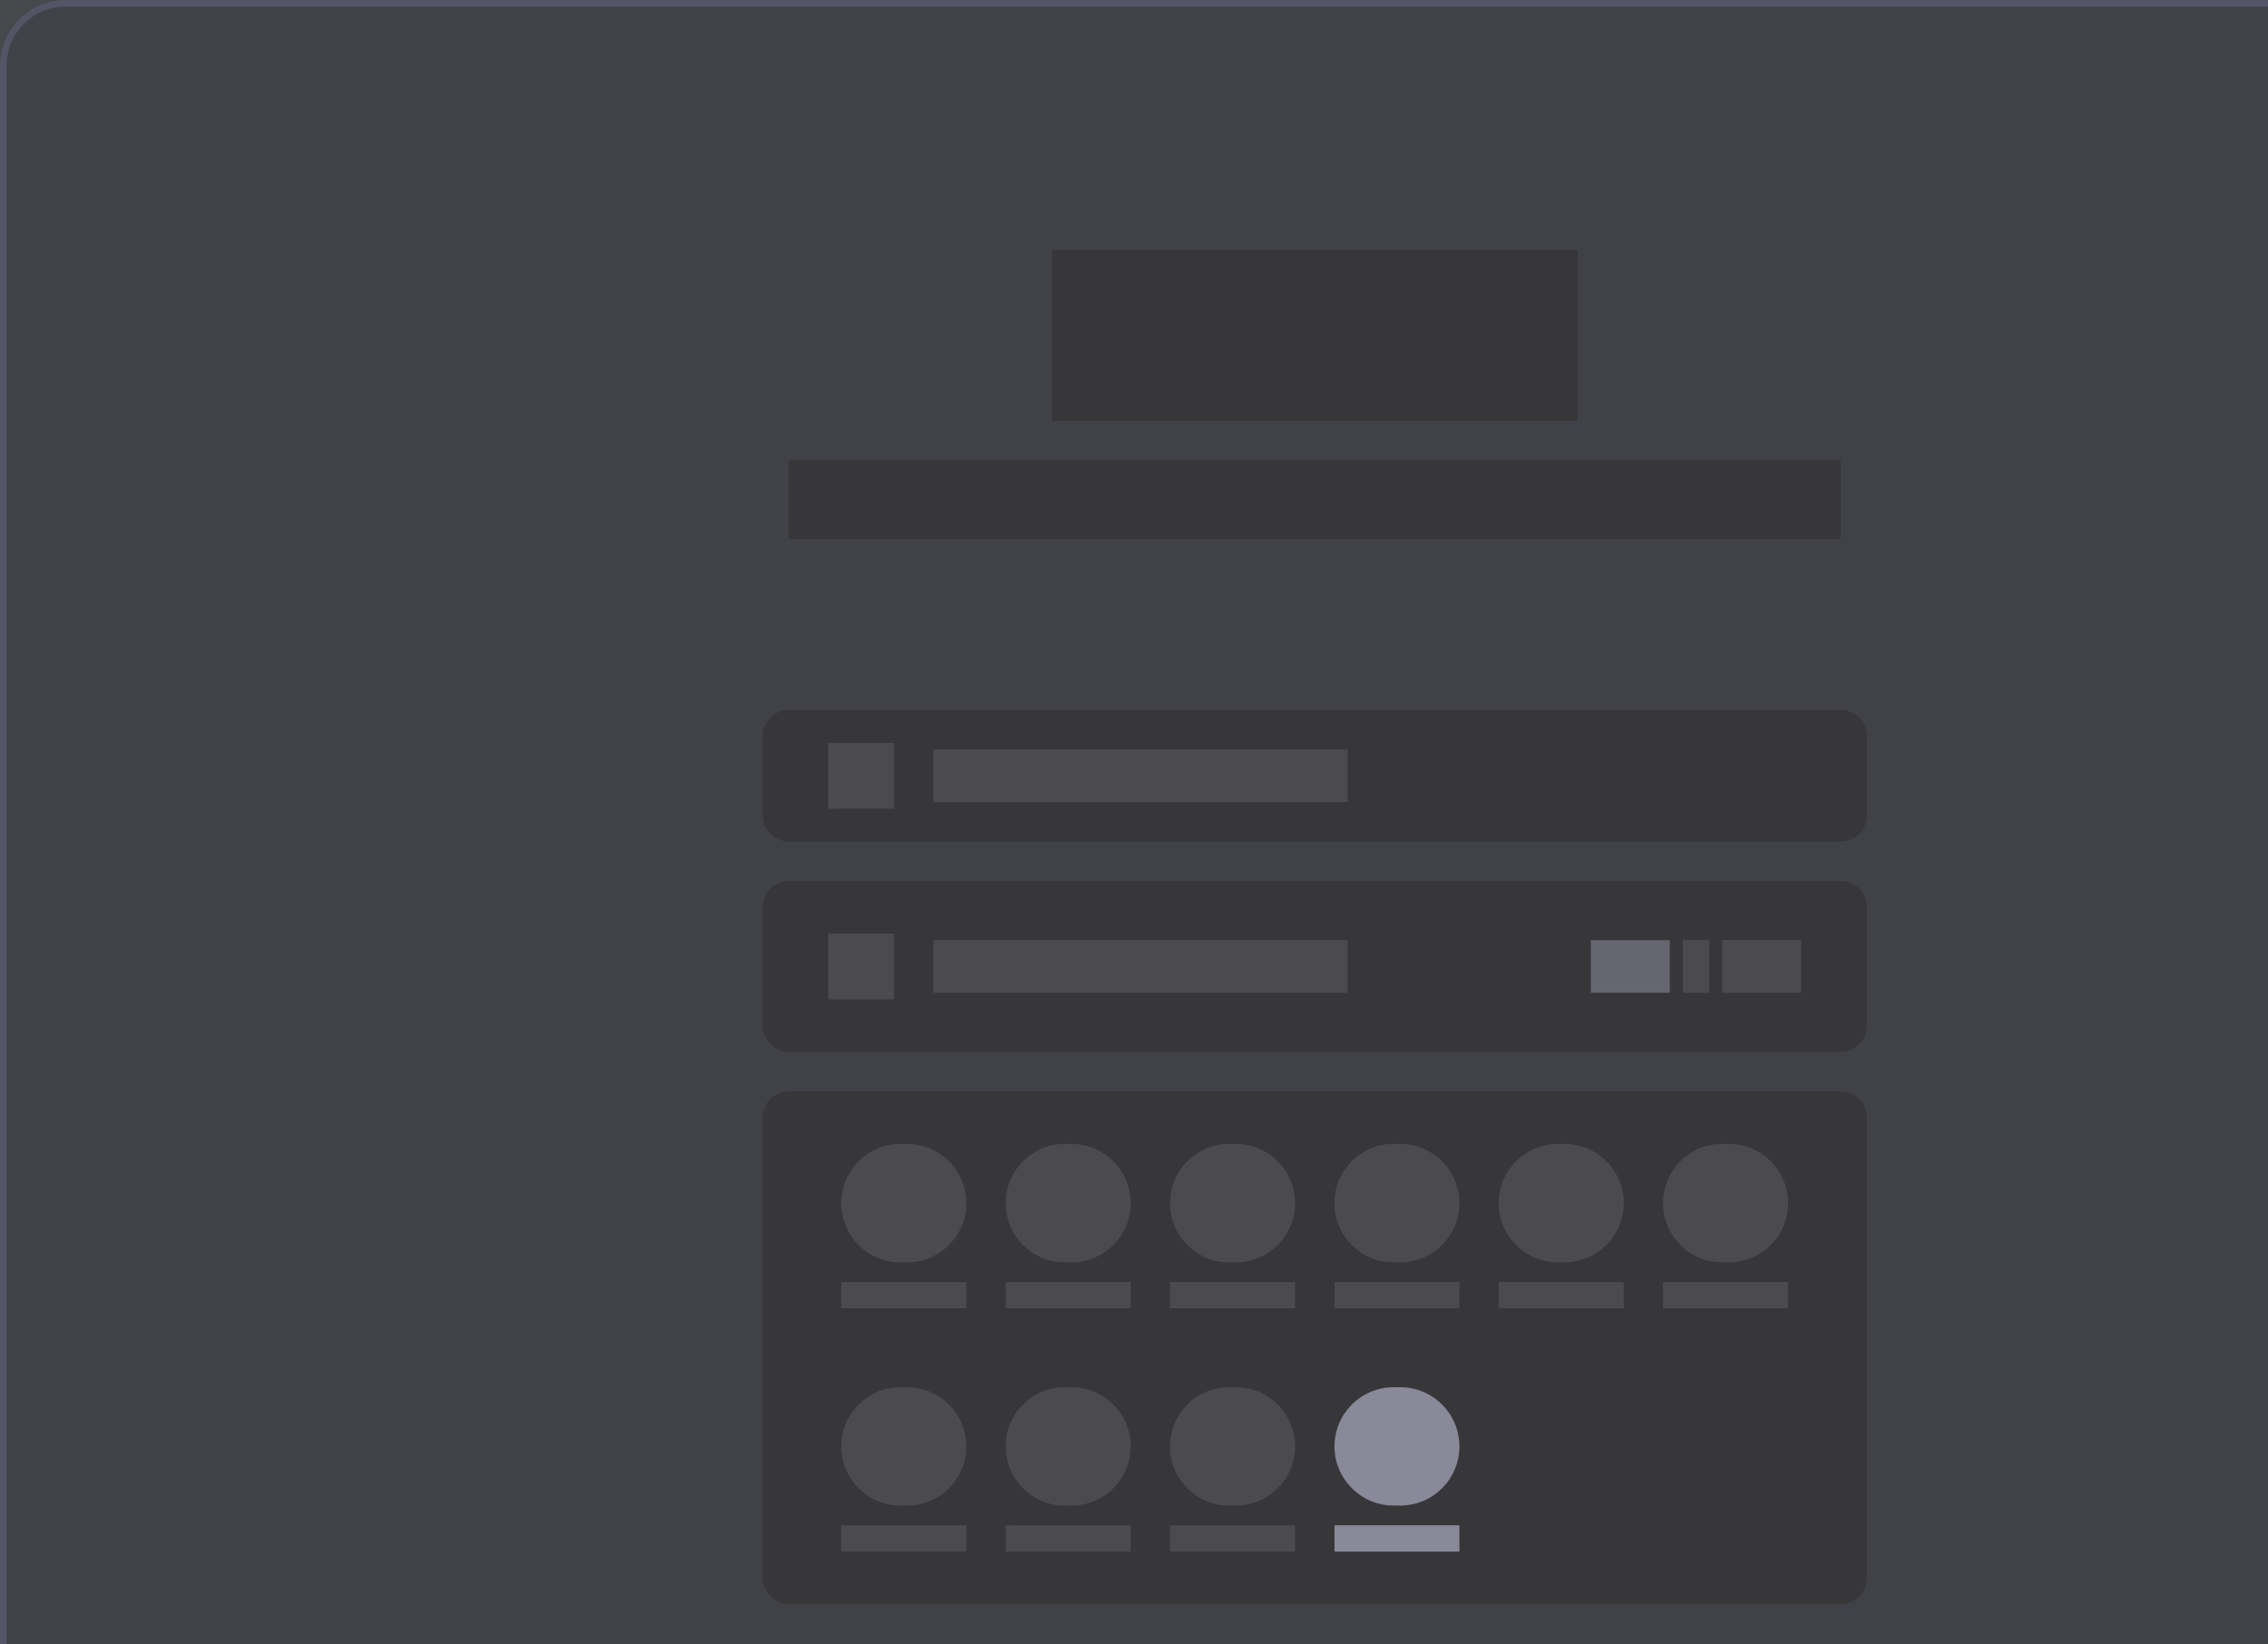
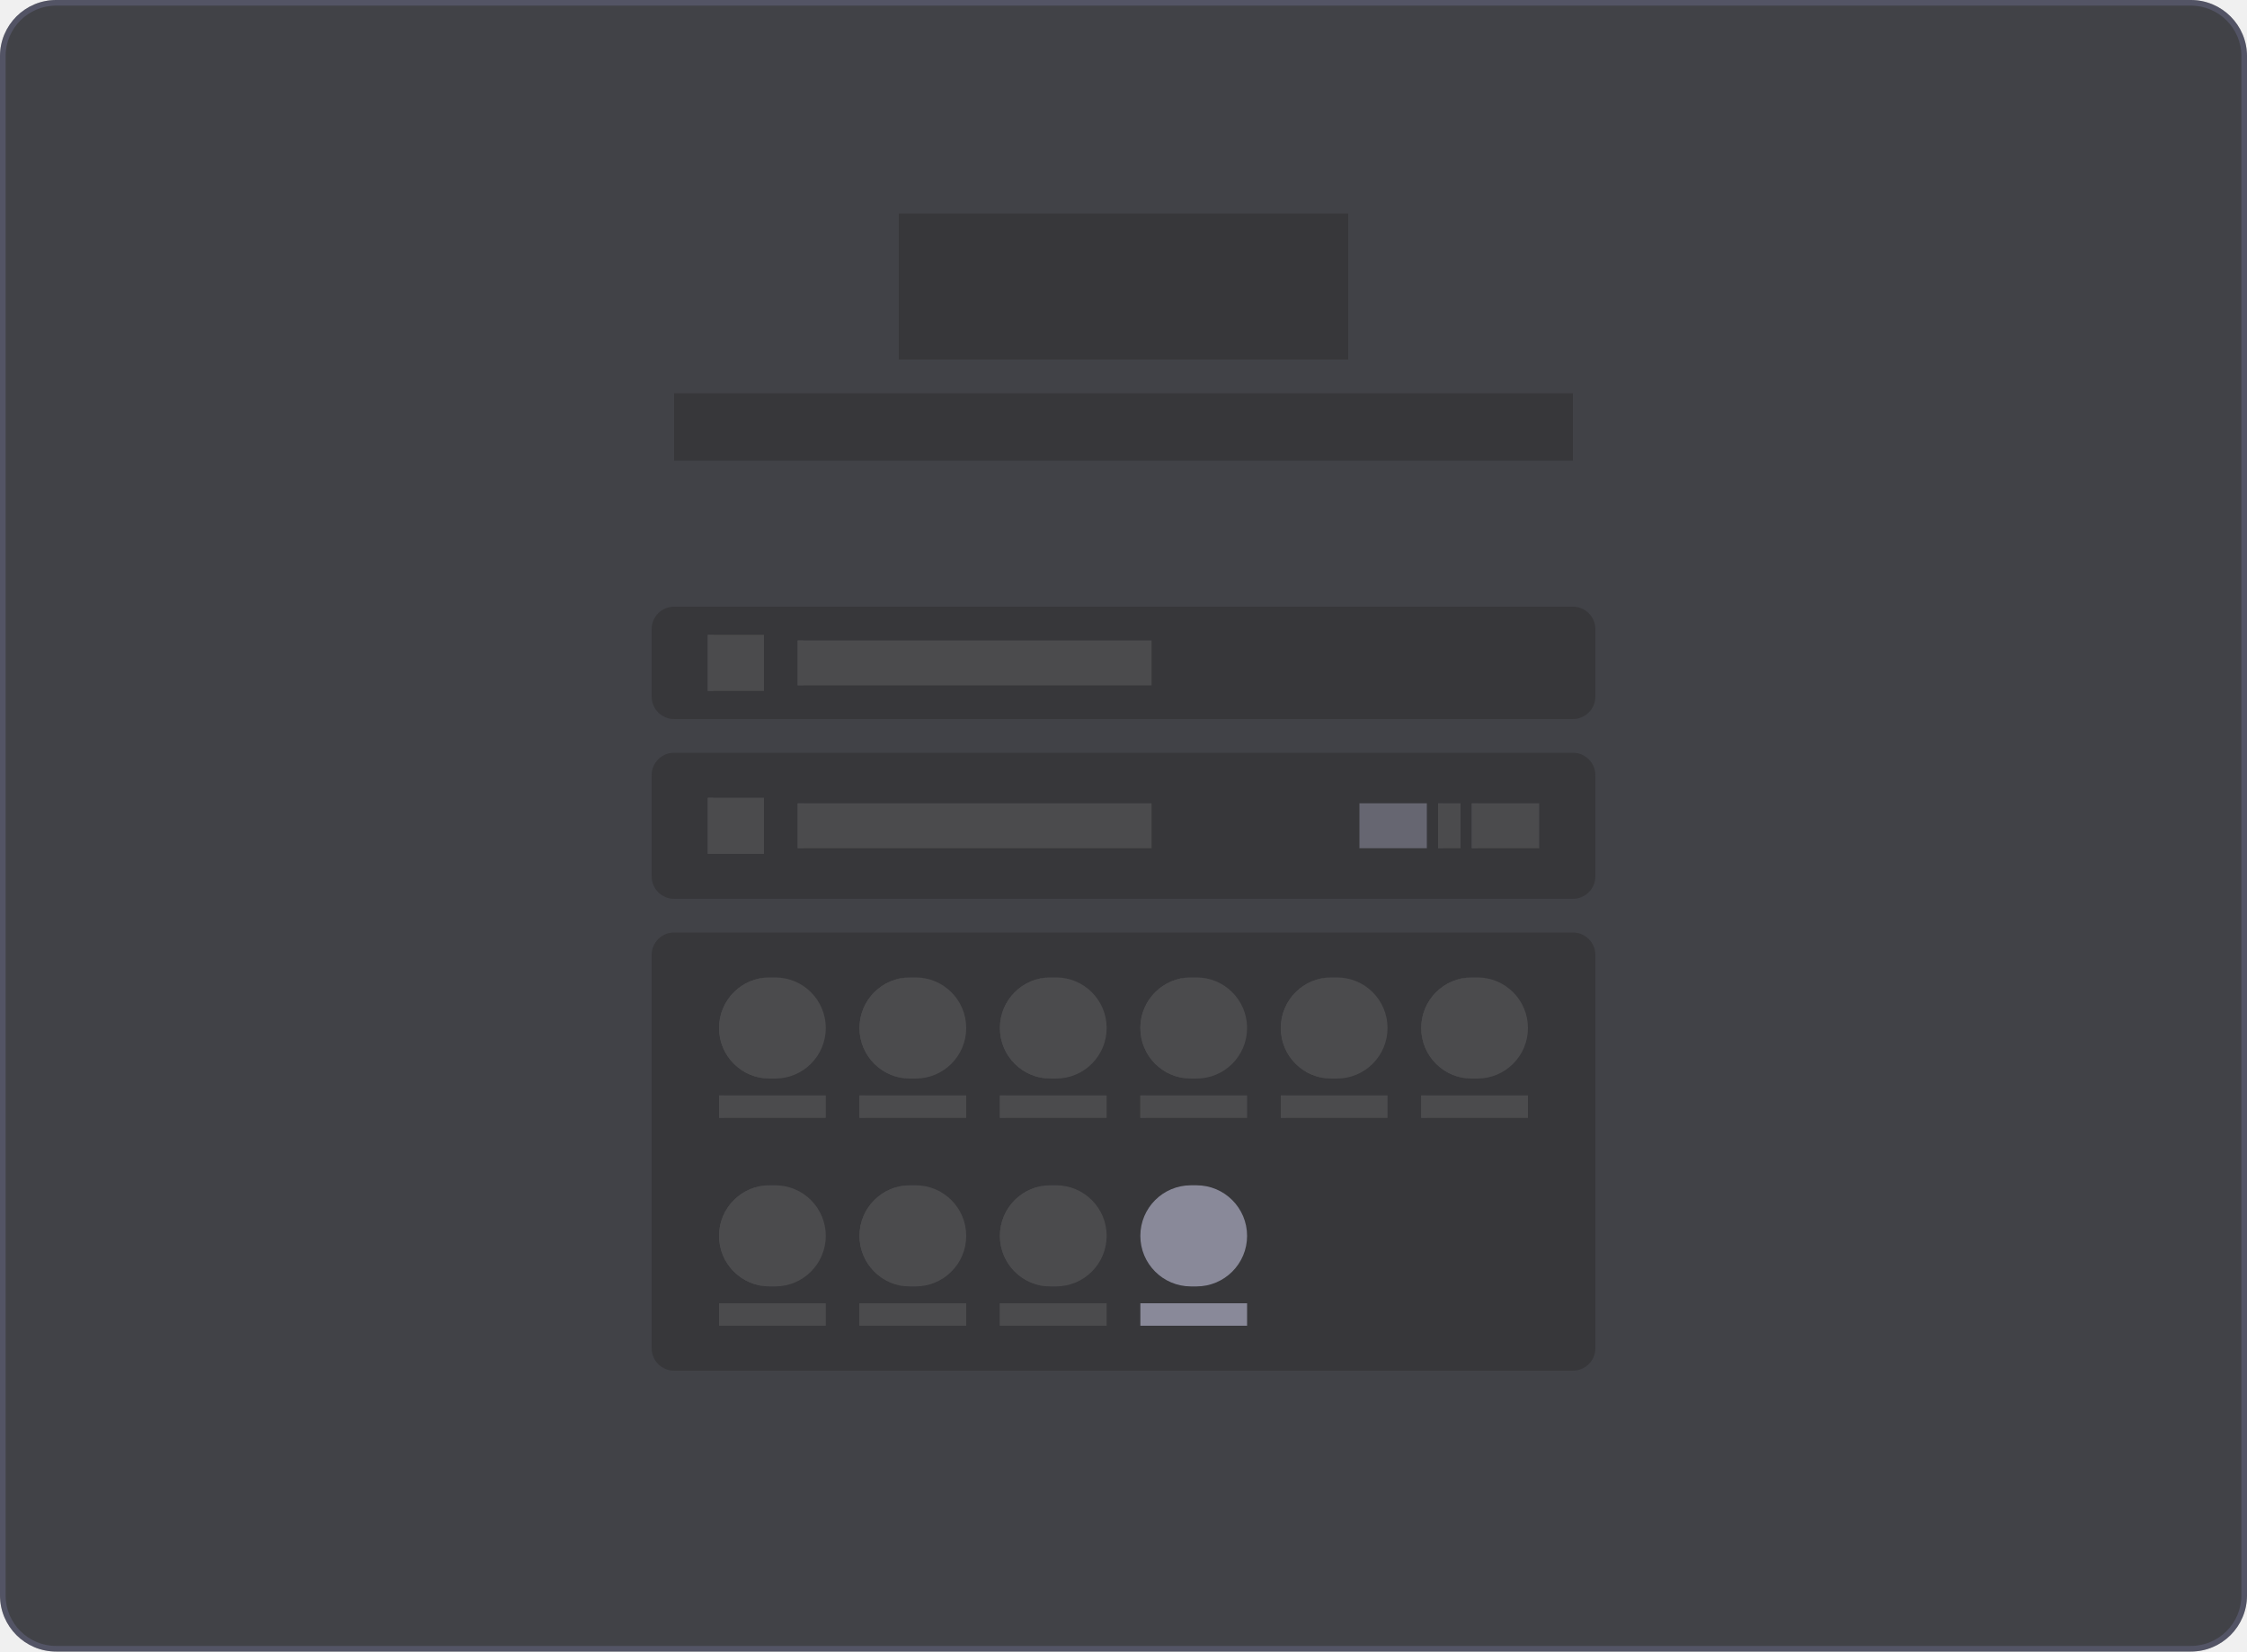
- <svg xmlns="http://www.w3.org/2000/svg" width="345" height="250" viewBox="0 0 345 250" fill="none">
-   <rect width="400" height="294" fill="#35363A" fill-opacity="0.9" />
-   <rect width="400" height="294" rx="10" fill="#11111B" fill-opacity="0.1" />
-   <rect x="0.5" y="0.5" width="399" height="293" rx="9.5" stroke="#9F9FDE" stroke-opacity="0.2" />
-   <path d="M160 38H240V64H160V38Z" fill="#37373A" />
-   <path d="M120 70H280V82H120V70Z" fill="#37373A" />
-   <rect x="116" y="108" width="168" height="20" rx="4" fill="#37373A" />
-   <mask id="path-6-inside-1_539_997" fill="white">
-     <path d="M126 113H136V123H126V113Z" />
-   </mask>
-   <path d="M126 113H136V123H126V113Z" fill="#4B4B4D" />
-   <path d="M126 123H127V113H126H125V123H126Z" fill="#4B4B4D" mask="url(#path-6-inside-1_539_997)" />
-   <mask id="path-8-inside-2_539_997" fill="white">
-     <path d="M142 114H205V122H142V114Z" />
-   </mask>
-   <path d="M142 114H205V122H142V114Z" fill="#4B4B4D" />
-   <path d="M142 122H143V114H142H141V122H142Z" fill="#4B4B4D" mask="url(#path-8-inside-2_539_997)" />
-   <rect x="116" y="134" width="168" height="26" rx="4" fill="#37373A" />
-   <mask id="path-11-inside-3_539_997" fill="white">
-     <path d="M126 142H136V152H126V142Z" />
-   </mask>
-   <path d="M126 142H136V152H126V142Z" fill="#4B4B4D" />
-   <path d="M126 152H127V142H126H125V152H126Z" fill="#4B4B4D" mask="url(#path-11-inside-3_539_997)" />
-   <mask id="path-13-inside-4_539_997" fill="white">
-     <path d="M142 143H205V151H142V143Z" />
-   </mask>
-   <path d="M142 143H205V151H142V143Z" fill="#4B4B4D" />
-   <path d="M142 151H143V143H142H141V151H142Z" fill="#4B4B4D" mask="url(#path-13-inside-4_539_997)" />
-   <mask id="path-15-inside-5_539_997" fill="white">
-     <path d="M262 143H274V151H262V143Z" />
-   </mask>
-   <path d="M262 143H274V151H262V143Z" fill="#4B4B4D" />
-   <path d="M262 151H263V143H262H261V151H262Z" fill="#4B4B4D" mask="url(#path-15-inside-5_539_997)" />
-   <path d="M242 143H254V151H242V143Z" fill="#666671" />
-   <mask id="path-18-inside-6_539_997" fill="white">
-     <path d="M256 143H260V151H256V143Z" />
-   </mask>
-   <path d="M256 143H260V151H256V143Z" fill="#4B4B4D" />
-   <path d="M256 151H257V143H256H255V151H256Z" fill="#4B4B4D" mask="url(#path-18-inside-6_539_997)" />
-   <rect x="116" y="166" width="168" height="78" rx="4" fill="#37373A" />
-   <mask id="path-21-inside-7_539_997" fill="white">
-     <path d="M128 183C128 178.029 132.029 174 137 174H138C142.971 174 147 178.029 147 183C147 187.971 142.971 192 138 192H137C132.029 192 128 187.971 128 183Z" />
-   </mask>
-   <path d="M128 183C128 178.029 132.029 174 137 174H138C142.971 174 147 178.029 147 183C147 187.971 142.971 192 138 192H137C132.029 192 128 187.971 128 183Z" fill="#4B4B4D" />
-   <path d="M128 174H147H128M128 174M147 192H128H147M136 192C131.029 192 127 187.971 127 183C127 178.029 131.029 174 136 174H137C132.582 174 129 178.029 129 183C129 187.971 132.582 192 137 192H136ZM137 192M147 174V192V174" fill="#4B4B4D" mask="url(#path-21-inside-7_539_997)" />
-   <mask id="path-23-inside-8_539_997" fill="white">
-     <path d="M128 195H147V199H128V195Z" />
-   </mask>
-   <path d="M128 195H147V199H128V195Z" fill="#4B4B4D" />
-   <path d="M128 199H129V195H128H127V199H128Z" fill="#4B4B4D" mask="url(#path-23-inside-8_539_997)" />
-   <mask id="path-25-inside-9_539_997" fill="white">
-     <path d="M153 183C153 178.029 157.029 174 162 174H163C167.971 174 172 178.029 172 183C172 187.971 167.971 192 163 192H162C157.029 192 153 187.971 153 183Z" />
-   </mask>
-   <path d="M153 183C153 178.029 157.029 174 162 174H163C167.971 174 172 178.029 172 183C172 187.971 167.971 192 163 192H162C157.029 192 153 187.971 153 183Z" fill="#4B4B4D" />
-   <path d="M153 174H172H153M153 174M172 192H153H172M161 192C156.029 192 152 187.971 152 183C152 178.029 156.029 174 161 174H162C157.582 174 154 178.029 154 183C154 187.971 157.582 192 162 192H161ZM162 192M172 174V192V174" fill="#4B4B4D" mask="url(#path-25-inside-9_539_997)" />
-   <mask id="path-27-inside-10_539_997" fill="white">
-     <path d="M153 195H172V199H153V195Z" />
-   </mask>
-   <path d="M153 195H172V199H153V195Z" fill="#4B4B4D" />
-   <path d="M153 199H154V195H153H152V199H153Z" fill="#4B4B4D" mask="url(#path-27-inside-10_539_997)" />
-   <mask id="path-29-inside-11_539_997" fill="white">
-     <path d="M178 183C178 178.029 182.029 174 187 174H188C192.971 174 197 178.029 197 183C197 187.971 192.971 192 188 192H187C182.029 192 178 187.971 178 183Z" />
-   </mask>
-   <path d="M178 183C178 178.029 182.029 174 187 174H188C192.971 174 197 178.029 197 183C197 187.971 192.971 192 188 192H187C182.029 192 178 187.971 178 183Z" fill="#4B4B4D" />
-   <path d="M178 174H197H178M178 174M197 192H178H197M186 192C181.029 192 177 187.971 177 183C177 178.029 181.029 174 186 174H187C182.582 174 179 178.029 179 183C179 187.971 182.582 192 187 192H186ZM187 192M197 174V192V174" fill="#4B4B4D" mask="url(#path-29-inside-11_539_997)" />
-   <mask id="path-31-inside-12_539_997" fill="white">
-     <path d="M178 195H197V199H178V195Z" />
-   </mask>
-   <path d="M178 195H197V199H178V195Z" fill="#4B4B4D" />
-   <path d="M178 199H179V195H178H177V199H178Z" fill="#4B4B4D" mask="url(#path-31-inside-12_539_997)" />
-   <mask id="path-33-inside-13_539_997" fill="white">
-     <path d="M203 183C203 178.029 207.029 174 212 174H213C217.971 174 222 178.029 222 183C222 187.971 217.971 192 213 192H212C207.029 192 203 187.971 203 183Z" />
-   </mask>
-   <path d="M203 183C203 178.029 207.029 174 212 174H213C217.971 174 222 178.029 222 183C222 187.971 217.971 192 213 192H212C207.029 192 203 187.971 203 183Z" fill="#4B4B4D" />
-   <path d="M203 174H222H203M203 174M222 192H203H222M211 192C206.029 192 202 187.971 202 183C202 178.029 206.029 174 211 174H212C207.582 174 204 178.029 204 183C204 187.971 207.582 192 212 192H211ZM212 192M222 174V192V174" fill="#4B4B4D" mask="url(#path-33-inside-13_539_997)" />
-   <mask id="path-35-inside-14_539_997" fill="white">
-     <path d="M203 195H222V199H203V195Z" />
-   </mask>
-   <path d="M203 195H222V199H203V195Z" fill="#4B4B4D" />
-   <path d="M203 199H204V195H203H202V199H203Z" fill="#4B4B4D" mask="url(#path-35-inside-14_539_997)" />
-   <mask id="path-37-inside-15_539_997" fill="white">
-     <path d="M228 183C228 178.029 232.029 174 237 174H238C242.971 174 247 178.029 247 183C247 187.971 242.971 192 238 192H237C232.029 192 228 187.971 228 183Z" />
-   </mask>
-   <path d="M228 183C228 178.029 232.029 174 237 174H238C242.971 174 247 178.029 247 183C247 187.971 242.971 192 238 192H237C232.029 192 228 187.971 228 183Z" fill="#4B4B4D" />
-   <path d="M228 174H247H228M228 174M247 192H228H247M236 192C231.029 192 227 187.971 227 183C227 178.029 231.029 174 236 174H237C232.582 174 229 178.029 229 183C229 187.971 232.582 192 237 192H236ZM237 192M247 174V192V174" fill="#4B4B4D" mask="url(#path-37-inside-15_539_997)" />
-   <mask id="path-39-inside-16_539_997" fill="white">
-     <path d="M228 195H247V199H228V195Z" />
-   </mask>
-   <path d="M228 195H247V199H228V195Z" fill="#4B4B4D" />
-   <path d="M228 199H229V195H228H227V199H228Z" fill="#4B4B4D" mask="url(#path-39-inside-16_539_997)" />
-   <mask id="path-41-inside-17_539_997" fill="white">
-     <path d="M253 183C253 178.029 257.029 174 262 174H263C267.971 174 272 178.029 272 183C272 187.971 267.971 192 263 192H262C257.029 192 253 187.971 253 183Z" />
-   </mask>
-   <path d="M253 183C253 178.029 257.029 174 262 174H263C267.971 174 272 178.029 272 183C272 187.971 267.971 192 263 192H262C257.029 192 253 187.971 253 183Z" fill="#4B4B4D" />
-   <path d="M253 174H272H253M253 174M272 192H253H272M261 192C256.029 192 252 187.971 252 183C252 178.029 256.029 174 261 174H262C257.582 174 254 178.029 254 183C254 187.971 257.582 192 262 192H261ZM262 192M272 174V192V174" fill="#4B4B4D" mask="url(#path-41-inside-17_539_997)" />
-   <mask id="path-43-inside-18_539_997" fill="white">
-     <path d="M253 195H272V199H253V195Z" />
-   </mask>
-   <path d="M253 195H272V199H253V195Z" fill="#4B4B4D" />
-   <path d="M253 199H254V195H253H252V199H253Z" fill="#4B4B4D" mask="url(#path-43-inside-18_539_997)" />
-   <mask id="path-45-inside-19_539_997" fill="white">
-     <path d="M128 220C128 215.029 132.029 211 137 211H138C142.971 211 147 215.029 147 220C147 224.971 142.971 229 138 229H137C132.029 229 128 224.971 128 220Z" />
-   </mask>
-   <path d="M128 220C128 215.029 132.029 211 137 211H138C142.971 211 147 215.029 147 220C147 224.971 142.971 229 138 229H137C132.029 229 128 224.971 128 220Z" fill="#4B4B4D" />
-   <path d="M128 211H147H128M128 211M147 229H128H147M136 229C131.029 229 127 224.971 127 220C127 215.029 131.029 211 136 211H137C132.582 211 129 215.029 129 220C129 224.971 132.582 229 137 229H136ZM137 229M147 211V229V211" fill="#4B4B4D" mask="url(#path-45-inside-19_539_997)" />
-   <mask id="path-47-inside-20_539_997" fill="white">
-     <path d="M128 232H147V236H128V232Z" />
-   </mask>
-   <path d="M128 232H147V236H128V232Z" fill="#4B4B4D" />
-   <path d="M128 236H129V232H128H127V236H128Z" fill="#4B4B4D" mask="url(#path-47-inside-20_539_997)" />
-   <mask id="path-49-inside-21_539_997" fill="white">
-     <path d="M153 220C153 215.029 157.029 211 162 211H163C167.971 211 172 215.029 172 220C172 224.971 167.971 229 163 229H162C157.029 229 153 224.971 153 220Z" />
-   </mask>
-   <path d="M153 220C153 215.029 157.029 211 162 211H163C167.971 211 172 215.029 172 220C172 224.971 167.971 229 163 229H162C157.029 229 153 224.971 153 220Z" fill="#4B4B4D" />
-   <path d="M153 211H172H153M153 211M172 229H153H172M161 229C156.029 229 152 224.971 152 220C152 215.029 156.029 211 161 211H162C157.582 211 154 215.029 154 220C154 224.971 157.582 229 162 229H161ZM162 229M172 211V229V211" fill="#4B4B4D" mask="url(#path-49-inside-21_539_997)" />
-   <mask id="path-51-inside-22_539_997" fill="white">
-     <path d="M153 232H172V236H153V232Z" />
-   </mask>
-   <path d="M153 232H172V236H153V232Z" fill="#4B4B4D" />
-   <path d="M153 236H154V232H153H152V236H153Z" fill="#4B4B4D" mask="url(#path-51-inside-22_539_997)" />
-   <mask id="path-53-inside-23_539_997" fill="white">
-     <path d="M178 220C178 215.029 182.029 211 187 211H188C192.971 211 197 215.029 197 220C197 224.971 192.971 229 188 229H187C182.029 229 178 224.971 178 220Z" />
-   </mask>
-   <path d="M178 220C178 215.029 182.029 211 187 211H188C192.971 211 197 215.029 197 220C197 224.971 192.971 229 188 229H187C182.029 229 178 224.971 178 220Z" fill="#4B4B4D" />
-   <path d="M178 211H197H178M178 211M197 229H178H197M186 229C181.029 229 177 224.971 177 220C177 215.029 181.029 211 186 211H187C182.582 211 179 215.029 179 220C179 224.971 182.582 229 187 229H186ZM187 229M197 211V229V211" fill="#4B4B4D" mask="url(#path-53-inside-23_539_997)" />
-   <mask id="path-55-inside-24_539_997" fill="white">
-     <path d="M178 232H197V236H178V232Z" />
-   </mask>
-   <path d="M178 232H197V236H178V232Z" fill="#4B4B4D" />
-   <path d="M178 236H179V232H178H177V236H178Z" fill="#4B4B4D" mask="url(#path-55-inside-24_539_997)" />
-   <path d="M203 220C203 215.029 207.029 211 212 211H213C217.971 211 222 215.029 222 220C222 224.971 217.971 229 213 229H212C207.029 229 203 224.971 203 220Z" fill="#898999" />
-   <path d="M203 232H222V236H203V232Z" fill="#898999" />
+ <svg xmlns="http://www.w3.org/2000/svg" width="400" height="294" viewBox="0 0 400 294" fill="none">
+   <g clip-path="url(#clip0_539_997)">
+     <rect width="400" height="294" rx="10" fill="#35363A" fill-opacity="0.9" />
+     <rect width="400" height="294" rx="10" fill="#11111B" fill-opacity="0.1" />
+     <rect x="0.5" y="0.5" width="399" height="293" rx="9.5" stroke="#9F9FDE" stroke-opacity="0.2" />
+     <path d="M160 38H240V64H160V38Z" fill="#37373A" />
+     <path d="M120 70H280V82H120V70Z" fill="#37373A" />
+     <rect x="116" y="108" width="168" height="20" rx="4" fill="#37373A" />
+     <mask id="path-7-inside-1_539_997" fill="white">
+       <path d="M126 113H136V123H126V113Z" />
+     </mask>
+     <path d="M126 113H136V123H126V113Z" fill="#4B4B4D" />
+     <path d="M126 123H127V113H126H125V123H126Z" fill="#4B4B4D" mask="url(#path-7-inside-1_539_997)" />
+     <mask id="path-9-inside-2_539_997" fill="white">
+       <path d="M142 114H205V122H142V114Z" />
+     </mask>
+     <path d="M142 114H205V122H142V114Z" fill="#4B4B4D" />
+     <path d="M142 122H143V114H142H141V122H142Z" fill="#4B4B4D" mask="url(#path-9-inside-2_539_997)" />
+     <rect x="116" y="134" width="168" height="26" rx="4" fill="#37373A" />
+     <mask id="path-12-inside-3_539_997" fill="white">
+       <path d="M126 142H136V152H126V142Z" />
+     </mask>
+     <path d="M126 142H136V152H126V142Z" fill="#4B4B4D" />
+     <path d="M126 152H127V142H126H125V152H126Z" fill="#4B4B4D" mask="url(#path-12-inside-3_539_997)" />
+     <mask id="path-14-inside-4_539_997" fill="white">
+       <path d="M142 143H205V151H142V143Z" />
+     </mask>
+     <path d="M142 143H205V151H142V143Z" fill="#4B4B4D" />
+     <path d="M142 151H143V143H142H141V151H142Z" fill="#4B4B4D" mask="url(#path-14-inside-4_539_997)" />
+     <mask id="path-16-inside-5_539_997" fill="white">
+       <path d="M262 143H274V151H262V143Z" />
+     </mask>
+     <path d="M262 143H274V151H262V143Z" fill="#4B4B4D" />
+     <path d="M262 151H263V143H262H261V151H262Z" fill="#4B4B4D" mask="url(#path-16-inside-5_539_997)" />
+     <path d="M242 143H254V151H242V143Z" fill="#666671" />
+     <mask id="path-19-inside-6_539_997" fill="white">
+       <path d="M256 143H260V151H256V143Z" />
+     </mask>
+     <path d="M256 143H260V151H256V143Z" fill="#4B4B4D" />
+     <path d="M256 151H257V143H256H255V151H256Z" fill="#4B4B4D" mask="url(#path-19-inside-6_539_997)" />
+     <rect x="116" y="166" width="168" height="78" rx="4" fill="#37373A" />
+     <mask id="path-22-inside-7_539_997" fill="white">
+       <path d="M128 183C128 178.029 132.029 174 137 174H138C142.971 174 147 178.029 147 183C147 187.971 142.971 192 138 192H137C132.029 192 128 187.971 128 183Z" />
+     </mask>
+     <path d="M128 183C128 178.029 132.029 174 137 174H138C142.971 174 147 178.029 147 183C147 187.971 142.971 192 138 192H137C132.029 192 128 187.971 128 183Z" fill="#4B4B4D" />
+     <path d="M128 174H147H128M128 174M147 192H128H147M136 192C131.029 192 127 187.971 127 183C127 178.029 131.029 174 136 174H137C132.582 174 129 178.029 129 183C129 187.971 132.582 192 137 192H136ZM137 192M147 174V192V174" fill="#4B4B4D" mask="url(#path-22-inside-7_539_997)" />
+     <mask id="path-24-inside-8_539_997" fill="white">
+       <path d="M128 195H147V199H128V195Z" />
+     </mask>
+     <path d="M128 195H147V199H128V195Z" fill="#4B4B4D" />
+     <path d="M128 199H129V195H128H127V199H128Z" fill="#4B4B4D" mask="url(#path-24-inside-8_539_997)" />
+     <mask id="path-26-inside-9_539_997" fill="white">
+       <path d="M153 183C153 178.029 157.029 174 162 174H163C167.971 174 172 178.029 172 183C172 187.971 167.971 192 163 192H162C157.029 192 153 187.971 153 183Z" />
+     </mask>
+     <path d="M153 183C153 178.029 157.029 174 162 174H163C167.971 174 172 178.029 172 183C172 187.971 167.971 192 163 192H162C157.029 192 153 187.971 153 183Z" fill="#4B4B4D" />
+     <path d="M153 174H172H153M153 174M172 192H153H172M161 192C156.029 192 152 187.971 152 183C152 178.029 156.029 174 161 174H162C157.582 174 154 178.029 154 183C154 187.971 157.582 192 162 192H161ZM162 192M172 174V192V174" fill="#4B4B4D" mask="url(#path-26-inside-9_539_997)" />
+     <mask id="path-28-inside-10_539_997" fill="white">
+       <path d="M153 195H172V199H153V195Z" />
+     </mask>
+     <path d="M153 195H172V199H153V195Z" fill="#4B4B4D" />
+     <path d="M153 199H154V195H153H152V199H153Z" fill="#4B4B4D" mask="url(#path-28-inside-10_539_997)" />
+     <mask id="path-30-inside-11_539_997" fill="white">
+       <path d="M178 183C178 178.029 182.029 174 187 174H188C192.971 174 197 178.029 197 183C197 187.971 192.971 192 188 192H187C182.029 192 178 187.971 178 183Z" />
+     </mask>
+     <path d="M178 183C178 178.029 182.029 174 187 174H188C192.971 174 197 178.029 197 183C197 187.971 192.971 192 188 192H187C182.029 192 178 187.971 178 183Z" fill="#4B4B4D" />
+     <path d="M178 174H197H178M178 174M197 192H178H197M186 192C181.029 192 177 187.971 177 183C177 178.029 181.029 174 186 174H187C182.582 174 179 178.029 179 183C179 187.971 182.582 192 187 192H186ZM187 192M197 174V192V174" fill="#4B4B4D" mask="url(#path-30-inside-11_539_997)" />
+     <mask id="path-32-inside-12_539_997" fill="white">
+       <path d="M178 195H197V199H178V195Z" />
+     </mask>
+     <path d="M178 195H197V199H178V195Z" fill="#4B4B4D" />
+     <path d="M178 199H179V195H178H177V199H178Z" fill="#4B4B4D" mask="url(#path-32-inside-12_539_997)" />
+     <mask id="path-34-inside-13_539_997" fill="white">
+       <path d="M203 183C203 178.029 207.029 174 212 174H213C217.971 174 222 178.029 222 183C222 187.971 217.971 192 213 192H212C207.029 192 203 187.971 203 183Z" />
+     </mask>
+     <path d="M203 183C203 178.029 207.029 174 212 174H213C217.971 174 222 178.029 222 183C222 187.971 217.971 192 213 192H212C207.029 192 203 187.971 203 183Z" fill="#4B4B4D" />
+     <path d="M203 174H222H203M203 174M222 192H203H222M211 192C206.029 192 202 187.971 202 183C202 178.029 206.029 174 211 174H212C207.582 174 204 178.029 204 183C204 187.971 207.582 192 212 192H211ZM212 192M222 174V192V174" fill="#4B4B4D" mask="url(#path-34-inside-13_539_997)" />
+     <mask id="path-36-inside-14_539_997" fill="white">
+       <path d="M203 195H222V199H203V195Z" />
+     </mask>
+     <path d="M203 195H222V199H203V195Z" fill="#4B4B4D" />
+     <path d="M203 199H204V195H203H202V199H203Z" fill="#4B4B4D" mask="url(#path-36-inside-14_539_997)" />
+     <mask id="path-38-inside-15_539_997" fill="white">
+       <path d="M228 183C228 178.029 232.029 174 237 174H238C242.971 174 247 178.029 247 183C247 187.971 242.971 192 238 192H237C232.029 192 228 187.971 228 183Z" />
+     </mask>
+     <path d="M228 183C228 178.029 232.029 174 237 174H238C242.971 174 247 178.029 247 183C247 187.971 242.971 192 238 192H237C232.029 192 228 187.971 228 183Z" fill="#4B4B4D" />
+     <path d="M228 174H247H228M228 174M247 192H228H247M236 192C231.029 192 227 187.971 227 183C227 178.029 231.029 174 236 174H237C232.582 174 229 178.029 229 183C229 187.971 232.582 192 237 192H236ZM237 192M247 174V192V174" fill="#4B4B4D" mask="url(#path-38-inside-15_539_997)" />
+     <mask id="path-40-inside-16_539_997" fill="white">
+       <path d="M228 195H247V199H228V195Z" />
+     </mask>
+     <path d="M228 195H247V199H228V195Z" fill="#4B4B4D" />
+     <path d="M228 199H229V195H228H227V199H228Z" fill="#4B4B4D" mask="url(#path-40-inside-16_539_997)" />
+     <mask id="path-42-inside-17_539_997" fill="white">
+       <path d="M253 183C253 178.029 257.029 174 262 174H263C267.971 174 272 178.029 272 183C272 187.971 267.971 192 263 192H262C257.029 192 253 187.971 253 183Z" />
+     </mask>
+     <path d="M253 183C253 178.029 257.029 174 262 174H263C267.971 174 272 178.029 272 183C272 187.971 267.971 192 263 192H262C257.029 192 253 187.971 253 183Z" fill="#4B4B4D" />
+     <path d="M253 174H272H253M253 174M272 192H253H272M261 192C256.029 192 252 187.971 252 183C252 178.029 256.029 174 261 174H262C257.582 174 254 178.029 254 183C254 187.971 257.582 192 262 192H261ZM262 192M272 174V192V174" fill="#4B4B4D" mask="url(#path-42-inside-17_539_997)" />
+     <mask id="path-44-inside-18_539_997" fill="white">
+       <path d="M253 195H272V199H253V195Z" />
+     </mask>
+     <path d="M253 195H272V199H253V195Z" fill="#4B4B4D" />
+     <path d="M253 199H254V195H253H252V199H253Z" fill="#4B4B4D" mask="url(#path-44-inside-18_539_997)" />
+     <mask id="path-46-inside-19_539_997" fill="white">
+       <path d="M128 220C128 215.029 132.029 211 137 211H138C142.971 211 147 215.029 147 220C147 224.971 142.971 229 138 229H137C132.029 229 128 224.971 128 220Z" />
+     </mask>
+     <path d="M128 220C128 215.029 132.029 211 137 211H138C142.971 211 147 215.029 147 220C147 224.971 142.971 229 138 229H137C132.029 229 128 224.971 128 220Z" fill="#4B4B4D" />
+     <path d="M128 211H147H128M128 211M147 229H128H147M136 229C131.029 229 127 224.971 127 220C127 215.029 131.029 211 136 211H137C132.582 211 129 215.029 129 220C129 224.971 132.582 229 137 229H136ZM137 229M147 211V229V211" fill="#4B4B4D" mask="url(#path-46-inside-19_539_997)" />
+     <mask id="path-48-inside-20_539_997" fill="white">
+       <path d="M128 232H147V236H128V232Z" />
+     </mask>
+     <path d="M128 232H147V236H128V232Z" fill="#4B4B4D" />
+     <path d="M128 236H129V232H128H127V236H128Z" fill="#4B4B4D" mask="url(#path-48-inside-20_539_997)" />
+     <mask id="path-50-inside-21_539_997" fill="white">
+       <path d="M153 220C153 215.029 157.029 211 162 211H163C167.971 211 172 215.029 172 220C172 224.971 167.971 229 163 229H162C157.029 229 153 224.971 153 220Z" />
+     </mask>
+     <path d="M153 220C153 215.029 157.029 211 162 211H163C167.971 211 172 215.029 172 220C172 224.971 167.971 229 163 229H162C157.029 229 153 224.971 153 220Z" fill="#4B4B4D" />
+     <path d="M153 211H172H153M153 211M172 229H153H172M161 229C156.029 229 152 224.971 152 220C152 215.029 156.029 211 161 211H162C157.582 211 154 215.029 154 220C154 224.971 157.582 229 162 229H161ZM162 229M172 211V229V211" fill="#4B4B4D" mask="url(#path-50-inside-21_539_997)" />
+     <mask id="path-52-inside-22_539_997" fill="white">
+       <path d="M153 232H172V236H153V232Z" />
+     </mask>
+     <path d="M153 232H172V236H153V232Z" fill="#4B4B4D" />
+     <path d="M153 236H154V232H153H152V236H153Z" fill="#4B4B4D" mask="url(#path-52-inside-22_539_997)" />
+     <mask id="path-54-inside-23_539_997" fill="white">
+       <path d="M178 220C178 215.029 182.029 211 187 211H188C192.971 211 197 215.029 197 220C197 224.971 192.971 229 188 229H187C182.029 229 178 224.971 178 220Z" />
+     </mask>
+     <path d="M178 220C178 215.029 182.029 211 187 211H188C192.971 211 197 215.029 197 220C197 224.971 192.971 229 188 229H187C182.029 229 178 224.971 178 220Z" fill="#4B4B4D" />
+     <path d="M178 211H197H178M178 211M197 229H178H197M186 229C181.029 229 177 224.971 177 220C177 215.029 181.029 211 186 211H187C182.582 211 179 215.029 179 220C179 224.971 182.582 229 187 229H186ZM187 229M197 211V229V211" fill="#4B4B4D" mask="url(#path-54-inside-23_539_997)" />
+     <mask id="path-56-inside-24_539_997" fill="white">
+       <path d="M178 232H197V236H178V232Z" />
+     </mask>
+     <path d="M178 232H197V236H178V232Z" fill="#4B4B4D" />
+     <path d="M178 236H179V232H178H177V236H178Z" fill="#4B4B4D" mask="url(#path-56-inside-24_539_997)" />
+     <path d="M203 220C203 215.029 207.029 211 212 211H213C217.971 211 222 215.029 222 220C222 224.971 217.971 229 213 229H212C207.029 229 203 224.971 203 220Z" fill="#898999" />
+     <path d="M203 232H222V236H203V232Z" fill="#898999" />
+   </g>
+   <defs>
+     <clipPath id="clip0_539_997">
+       <rect width="400" height="294" rx="10" fill="white" />
+     </clipPath>
+   </defs>
</svg>
